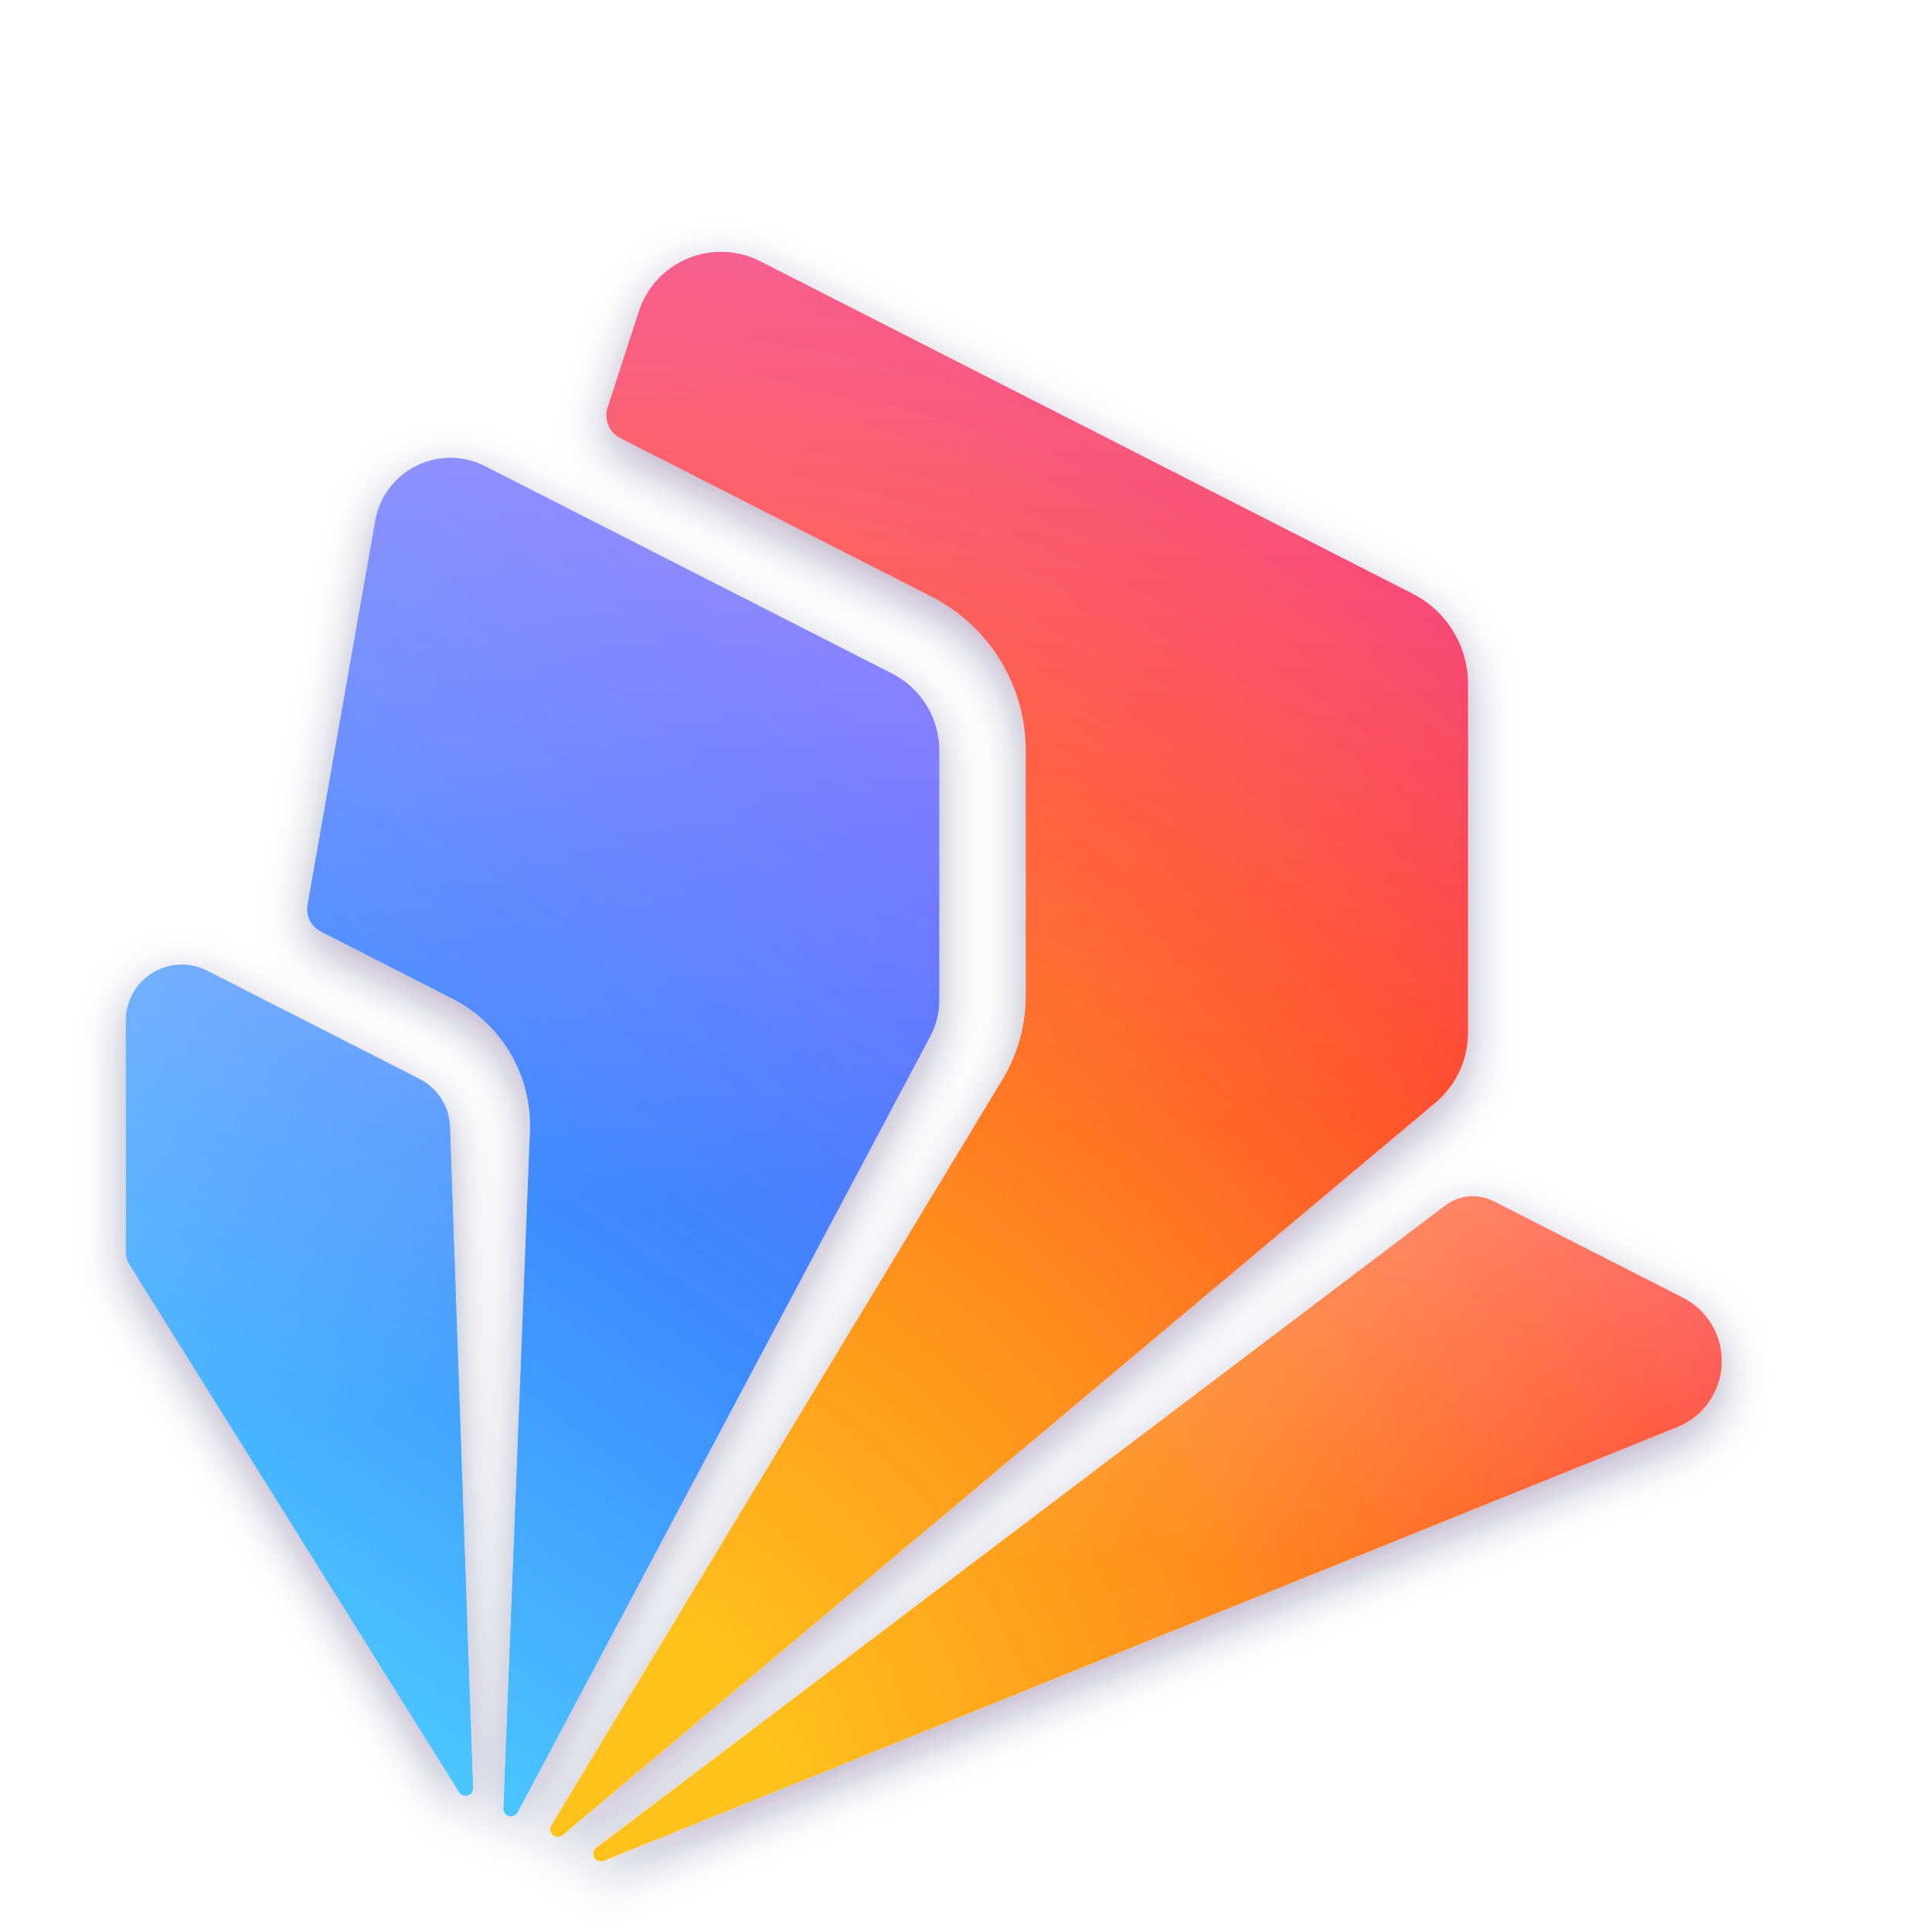
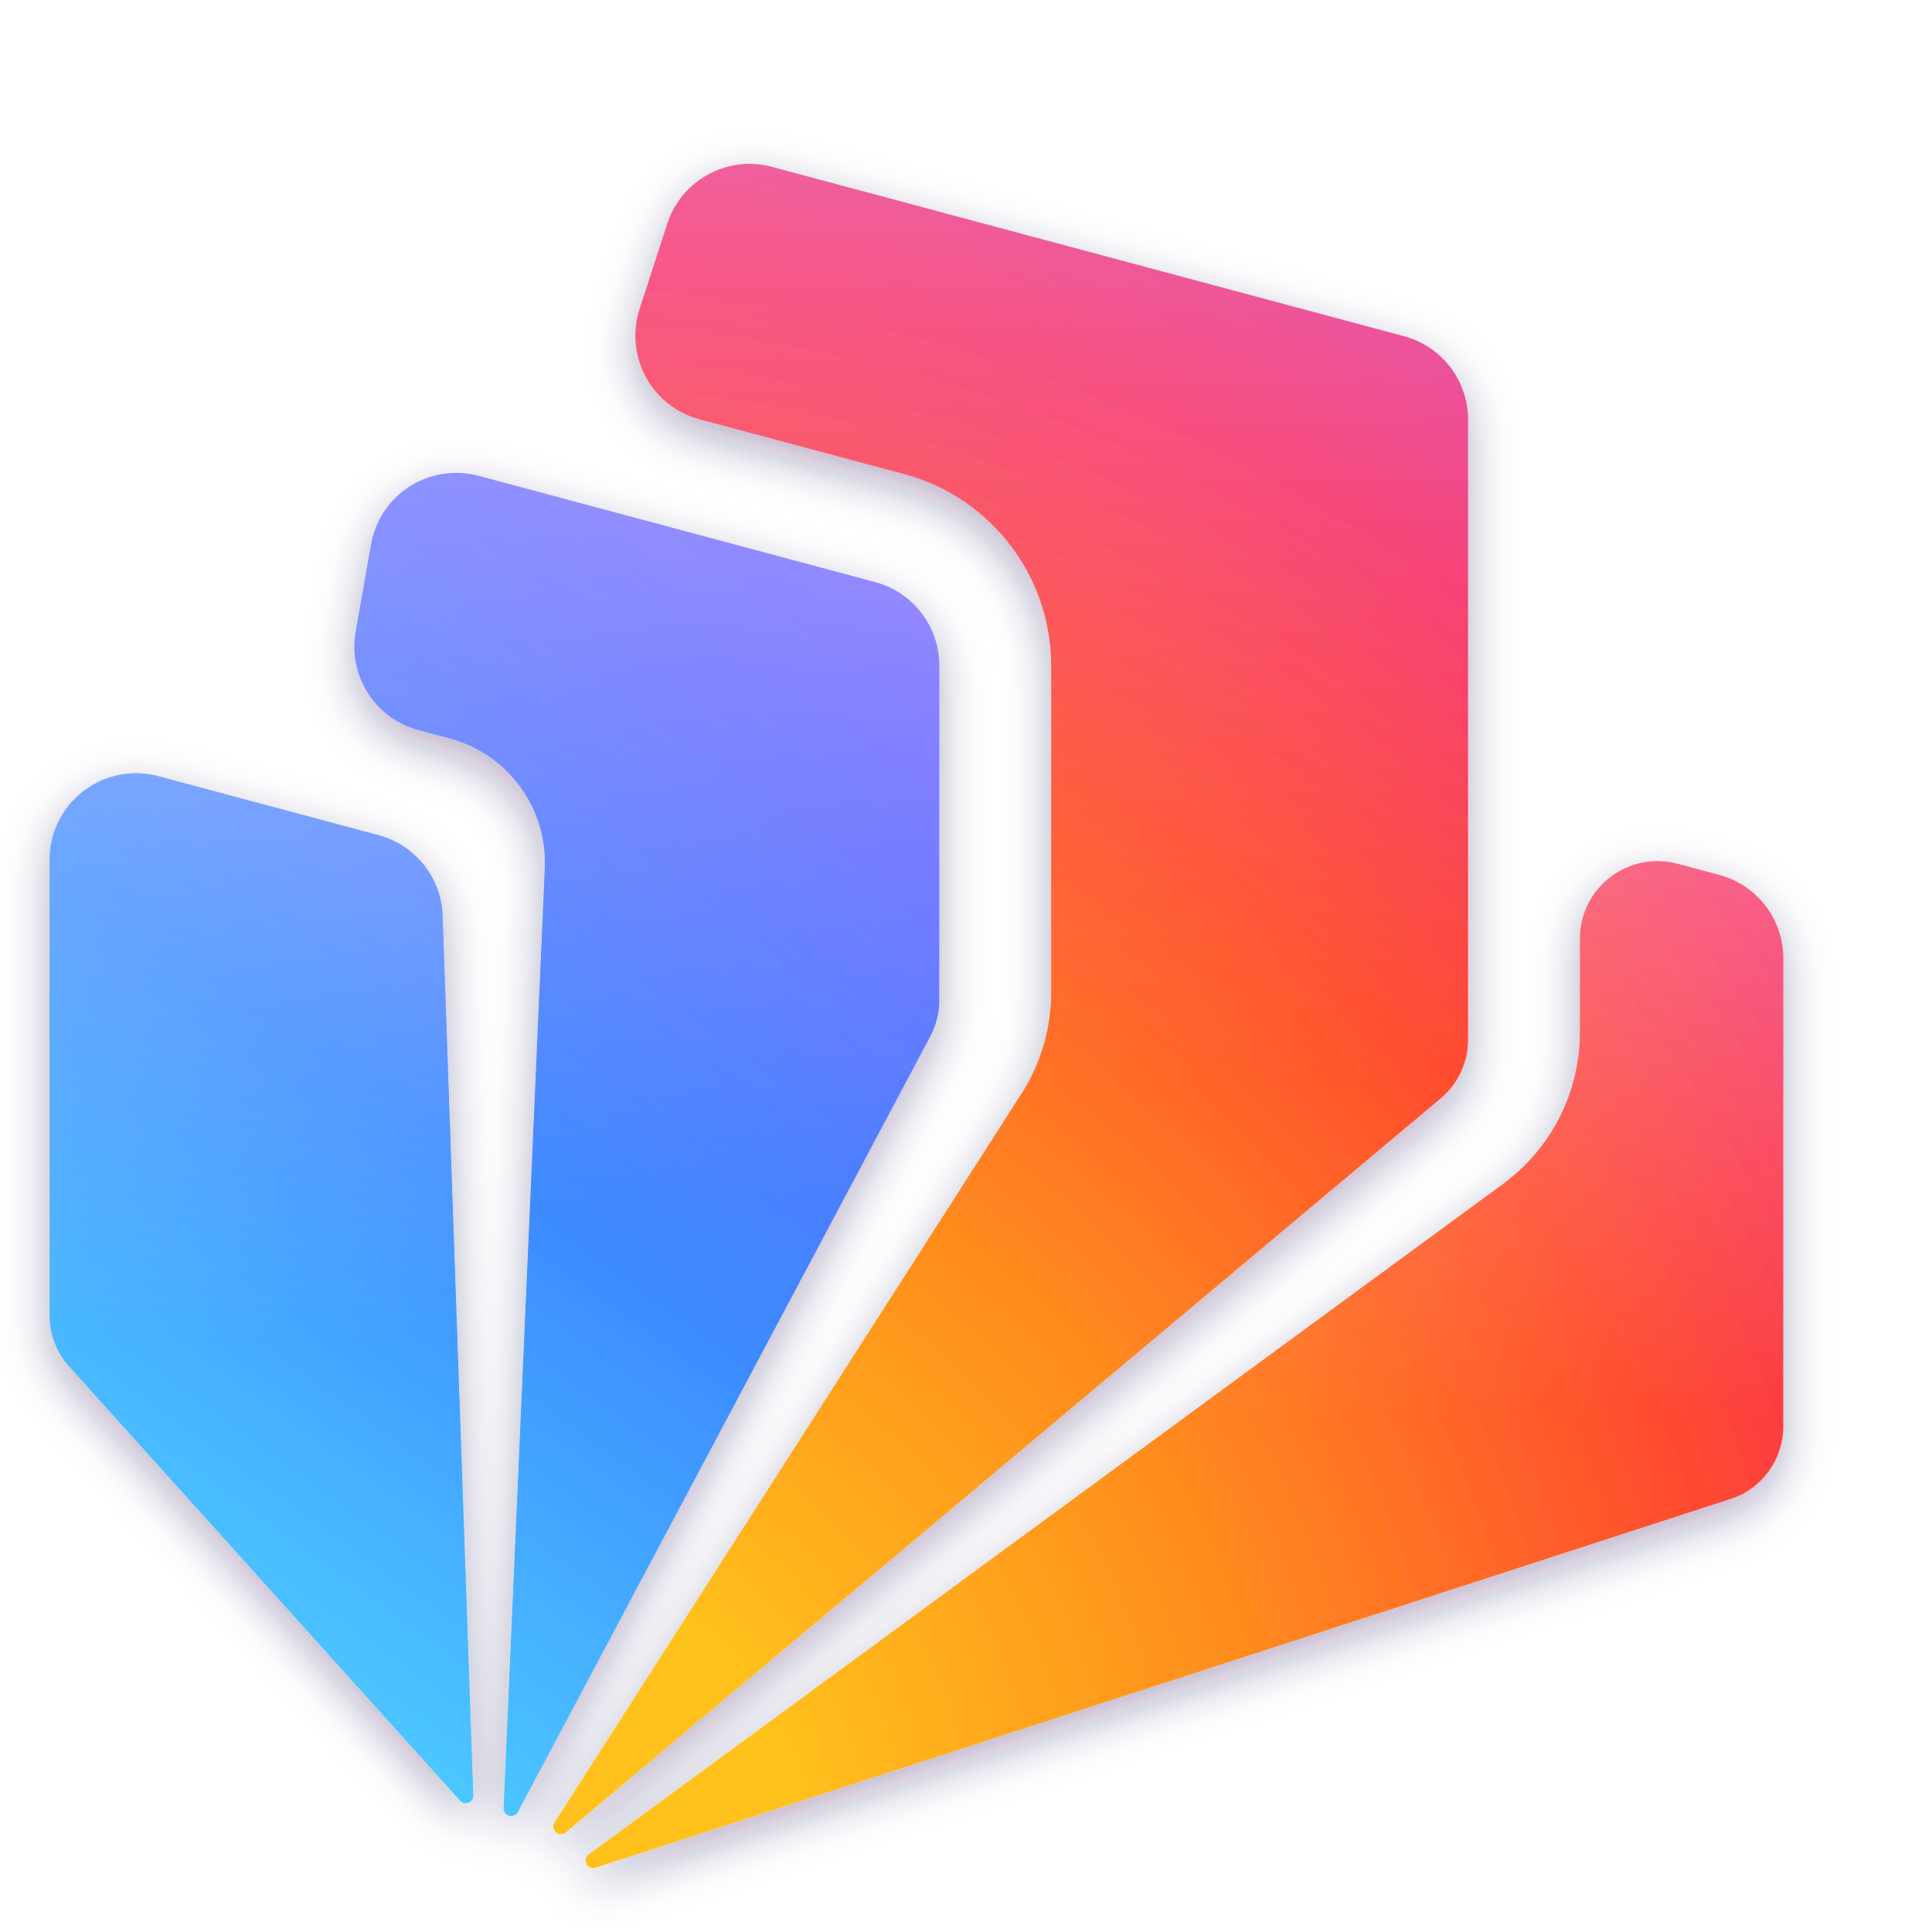
<svg xmlns="http://www.w3.org/2000/svg" viewBox="0 0 760 760" role="img" aria-label="Deckle, rewriting">
  <defs>
    <linearGradient id="rest" gradientUnits="userSpaceOnUse" x1="201.5" y1="729.5" x2="700.5" y2="40.5">
      <stop offset="0" stop-color="#4CC9FF" />
      <stop offset="0.25" stop-color="#3D8BFF" />
      <stop offset="0.5" stop-color="#6366FF" />
      <stop offset="0.75" stop-color="#8B5CFF" />
      <stop offset="1" stop-color="#A974FF" />
    </linearGradient>
    <radialGradient id="ember" gradientUnits="userSpaceOnUse" cx="201.5" cy="729.5" r="720">
      <stop offset="0.15" stop-color="#FFC21A" />
      <stop offset="0.42" stop-color="#FF8A1F" />
      <stop offset="0.66" stop-color="#FF4D2E" />
      <stop offset="0.86" stop-color="#F5245E" />
      <stop offset="1" stop-color="#E01E8C" />
    </radialGradient>
    <linearGradient id="sheen" x1="0" y1="0" x2="0" y2="1">
      <stop offset="0" stop-color="#fff" stop-opacity="0.28" />
      <stop offset="0.55" stop-color="#fff" stop-opacity="0" />
    </linearGradient>
    <filter id="shadow" x="-20%" y="-20%" width="140%" height="140%">
      <feDropShadow dx="0" dy="6" stdDeviation="9" flood-color="#1A0B4D" flood-opacity="0.32" />
    </filter>
  </defs>
  <g filter="url(#shadow)">
-     <path id="blade-a" d="M251.28 122.57A34 34 0 0 1 299.05 102.78L555.66 233.53A40 40 0 0 1 577.5 269.17L577.5 406.25A36 36 0 0 1 564.64 433.82L221.36 721.87A3 3 0 0 1 216.86 718.02L394.26 424.77A64 64 0 0 0 403.5 391.64L403.5 295.27A68 68 0 0 0 366.37 234.68L243.98 172.32A10 10 0 0 1 239.01 160.32Z" fill="url(#ember)" />
-     <path id="blade-b" d="M147.6 204.89A30 30 0 0 1 190.77 183.36L350.94 264.97A34 34 0 0 1 369.5 295.27L369.5 393.54A30 30 0 0 1 365.99 407.62L203.66 712.91A3 3 0 0 1 198.01 711.39L208.45 444.91A56 56 0 0 0 177.92 392.83L126.29 366.52A10 10 0 0 1 120.98 355.87Z" fill="url(#rest)" />
-     <path id="blade-d" d="M49.5 401.45A22 22 0 0 1 81.49 381.85L165.03 424.42A22 22 0 0 1 177.03 443.25L186.11 703.31A3 3 0 0 1 180.57 705.01L51.02 497.69A10 10 0 0 1 49.5 492.39Z" fill="url(#rest)" />
-     <path id="blade-e" d="M568.51 474.22A18 18 0 0 1 587.54 472.53L662.03 510.48A28 28 0 0 1 659.8 561.39L237.48 732.02A3 3 0 0 1 234.54 726.85Z" fill="url(#ember)" />
+     <path id="blade-a" d="M262.52 87.98A34 34 0 0 1 303.65 65.65L552.3 132.27A34 34 0 0 1 577.5 165.11L577.5 409.04A30 30 0 0 1 566.78 432.03L222.56 720.86A3 3 0 0 1 218.11 716.95L401.81 430.23A74 74 0 0 0 413.5 390.31L413.5 261.85A78 78 0 0 0 355.69 186.51L275.14 164.92A34 34 0 0 1 251.6 121.57Z" fill="url(#ember)" />
+     <path id="blade-b" d="M145.97 214.13A34 34 0 0 1 188.26 187.19L344.3 229.01A34 34 0 0 1 369.5 261.85L369.5 393.54A30 30 0 0 1 365.99 407.62L203.73 712.79A3 3 0 0 1 198.08 711.25L214.31 341.49A50.5 50.5 0 0 0 176.93 290.5L164.61 287.2A34 34 0 0 1 139.92 248.45Z" fill="url(#rest)" />
+     <path id="blade-d" d="M19.5 338.18A34 34 0 0 1 62.3 305.34L148.95 328.55A34 34 0 0 1 174.13 360.21L186.21 706.26A3 3 0 0 1 180.98 708.37L27.21 537.59A30 30 0 0 1 19.5 517.51Z" fill="url(#rest)" />
+     <path id="blade-e" d="M621.5 369.25A30.5 30.5 0 0 1 659.9 339.79L676.3 344.18A34 34 0 0 1 701.5 377.03L701.5 561.12A30 30 0 0 1 680.77 589.65L234.26 734.73A3 3 0 0 1 231.56 729.46L591.26 465.73A74 74 0 0 0 621.5 406.05Z" fill="url(#ember)" />
  </g>
-   <path d="M251.28 122.57A34 34 0 0 1 299.05 102.78L555.66 233.53A40 40 0 0 1 577.5 269.17L577.5 406.25A36 36 0 0 1 564.64 433.82L221.36 721.87A3 3 0 0 1 216.86 718.02L394.26 424.77A64 64 0 0 0 403.5 391.64L403.5 295.27A68 68 0 0 0 366.37 234.68L243.98 172.32A10 10 0 0 1 239.01 160.32Z" fill="url(#sheen)" />
-   <path d="M147.6 204.89A30 30 0 0 1 190.77 183.36L350.94 264.97A34 34 0 0 1 369.5 295.27L369.5 393.54A30 30 0 0 1 365.99 407.62L203.66 712.91A3 3 0 0 1 198.01 711.39L208.45 444.91A56 56 0 0 0 177.92 392.83L126.29 366.52A10 10 0 0 1 120.98 355.87Z" fill="url(#sheen)" />
-   <path d="M49.5 401.45A22 22 0 0 1 81.49 381.85L165.03 424.42A22 22 0 0 1 177.03 443.25L186.11 703.31A3 3 0 0 1 180.57 705.01L51.02 497.69A10 10 0 0 1 49.5 492.39Z" fill="url(#sheen)" />
-   <path d="M568.51 474.22A18 18 0 0 1 587.54 472.53L662.03 510.48A28 28 0 0 1 659.8 561.39L237.48 732.02A3 3 0 0 1 234.54 726.85Z" fill="url(#sheen)" />
+   <path d="M262.52 87.98A34 34 0 0 1 303.65 65.65L552.3 132.27A34 34 0 0 1 577.5 165.11L577.5 409.04A30 30 0 0 1 566.78 432.03L222.56 720.86A3 3 0 0 1 218.11 716.95L401.81 430.23A74 74 0 0 0 413.5 390.31L413.5 261.85A78 78 0 0 0 355.69 186.51L275.14 164.92A34 34 0 0 1 251.6 121.57Z" fill="url(#sheen)" />
+   <path d="M145.97 214.13A34 34 0 0 1 188.26 187.19L344.3 229.01A34 34 0 0 1 369.5 261.85L369.5 393.54A30 30 0 0 1 365.99 407.62L203.73 712.79A3 3 0 0 1 198.08 711.25L214.31 341.49A50.5 50.5 0 0 0 176.93 290.5L164.61 287.2A34 34 0 0 1 139.92 248.45Z" fill="url(#sheen)" />
+   <path d="M19.5 338.18A34 34 0 0 1 62.3 305.34L148.95 328.55A34 34 0 0 1 174.13 360.21L186.21 706.26A3 3 0 0 1 180.98 708.37L27.21 537.59A30 30 0 0 1 19.5 517.51Z" fill="url(#sheen)" />
+   <path d="M621.5 369.25A30.5 30.5 0 0 1 659.9 339.79L676.3 344.18A34 34 0 0 1 701.5 377.03L701.5 561.12A30 30 0 0 1 680.77 589.65L234.26 734.73A3 3 0 0 1 231.56 729.46L591.26 465.73A74 74 0 0 0 621.5 406.05Z" fill="url(#sheen)" />
</svg>
